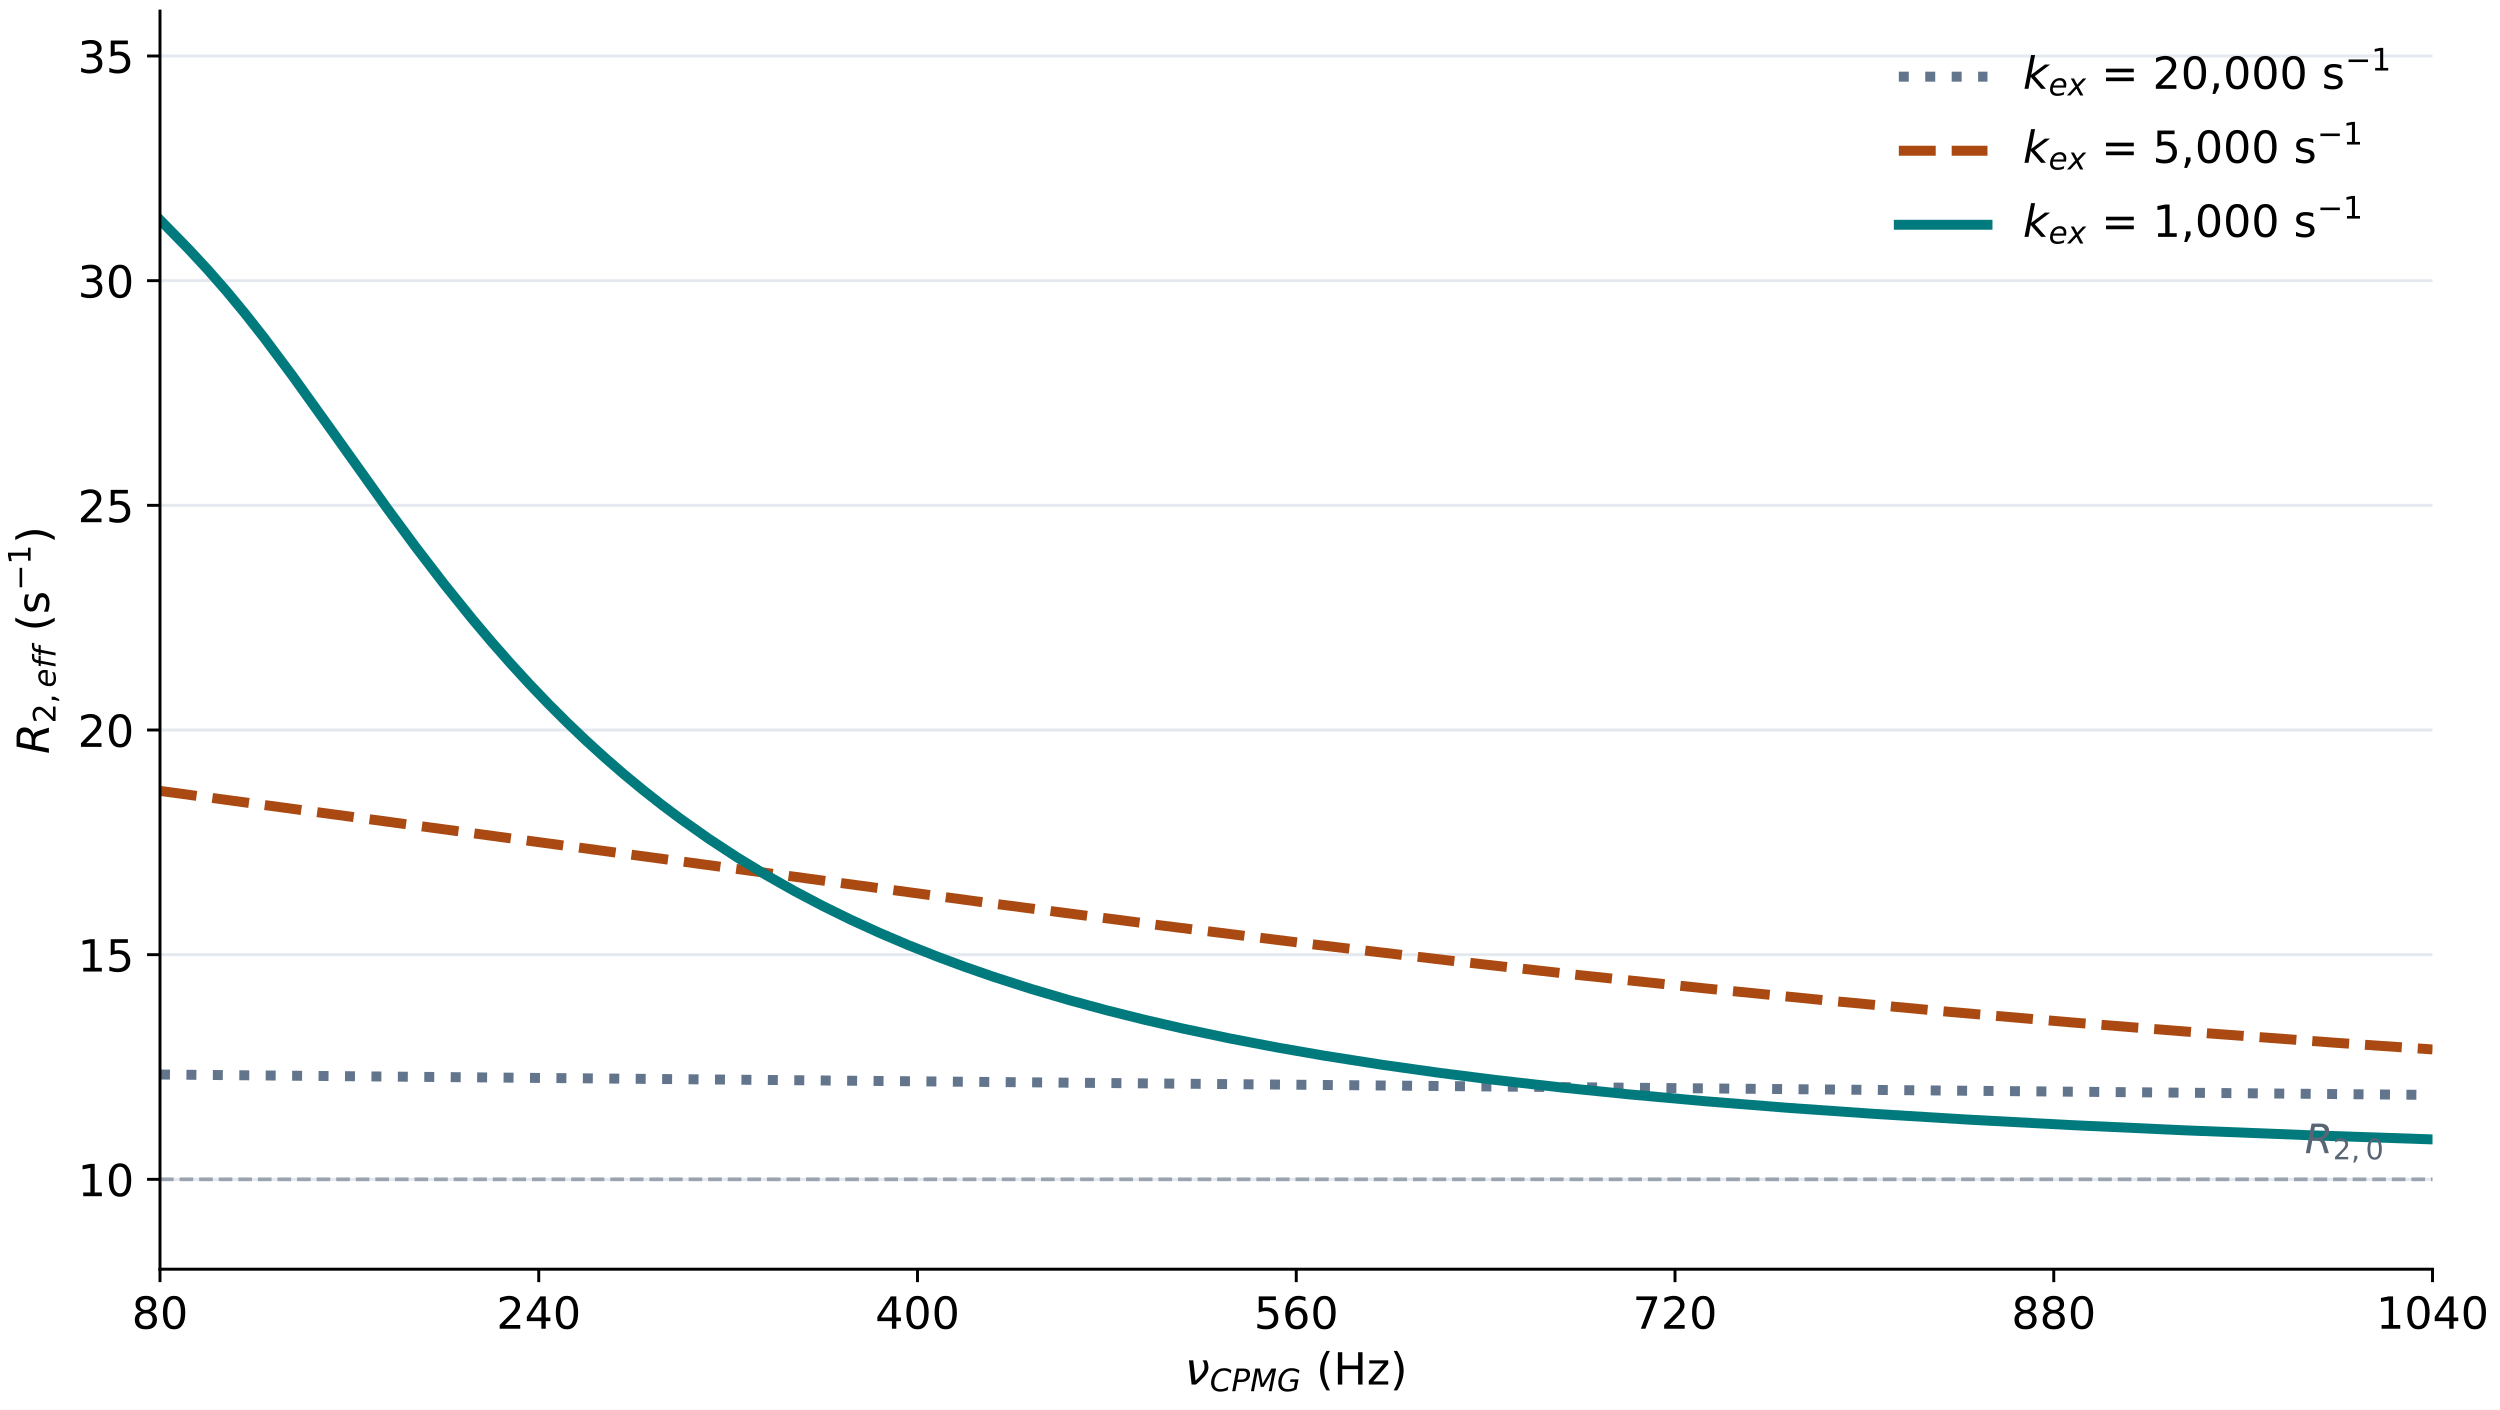
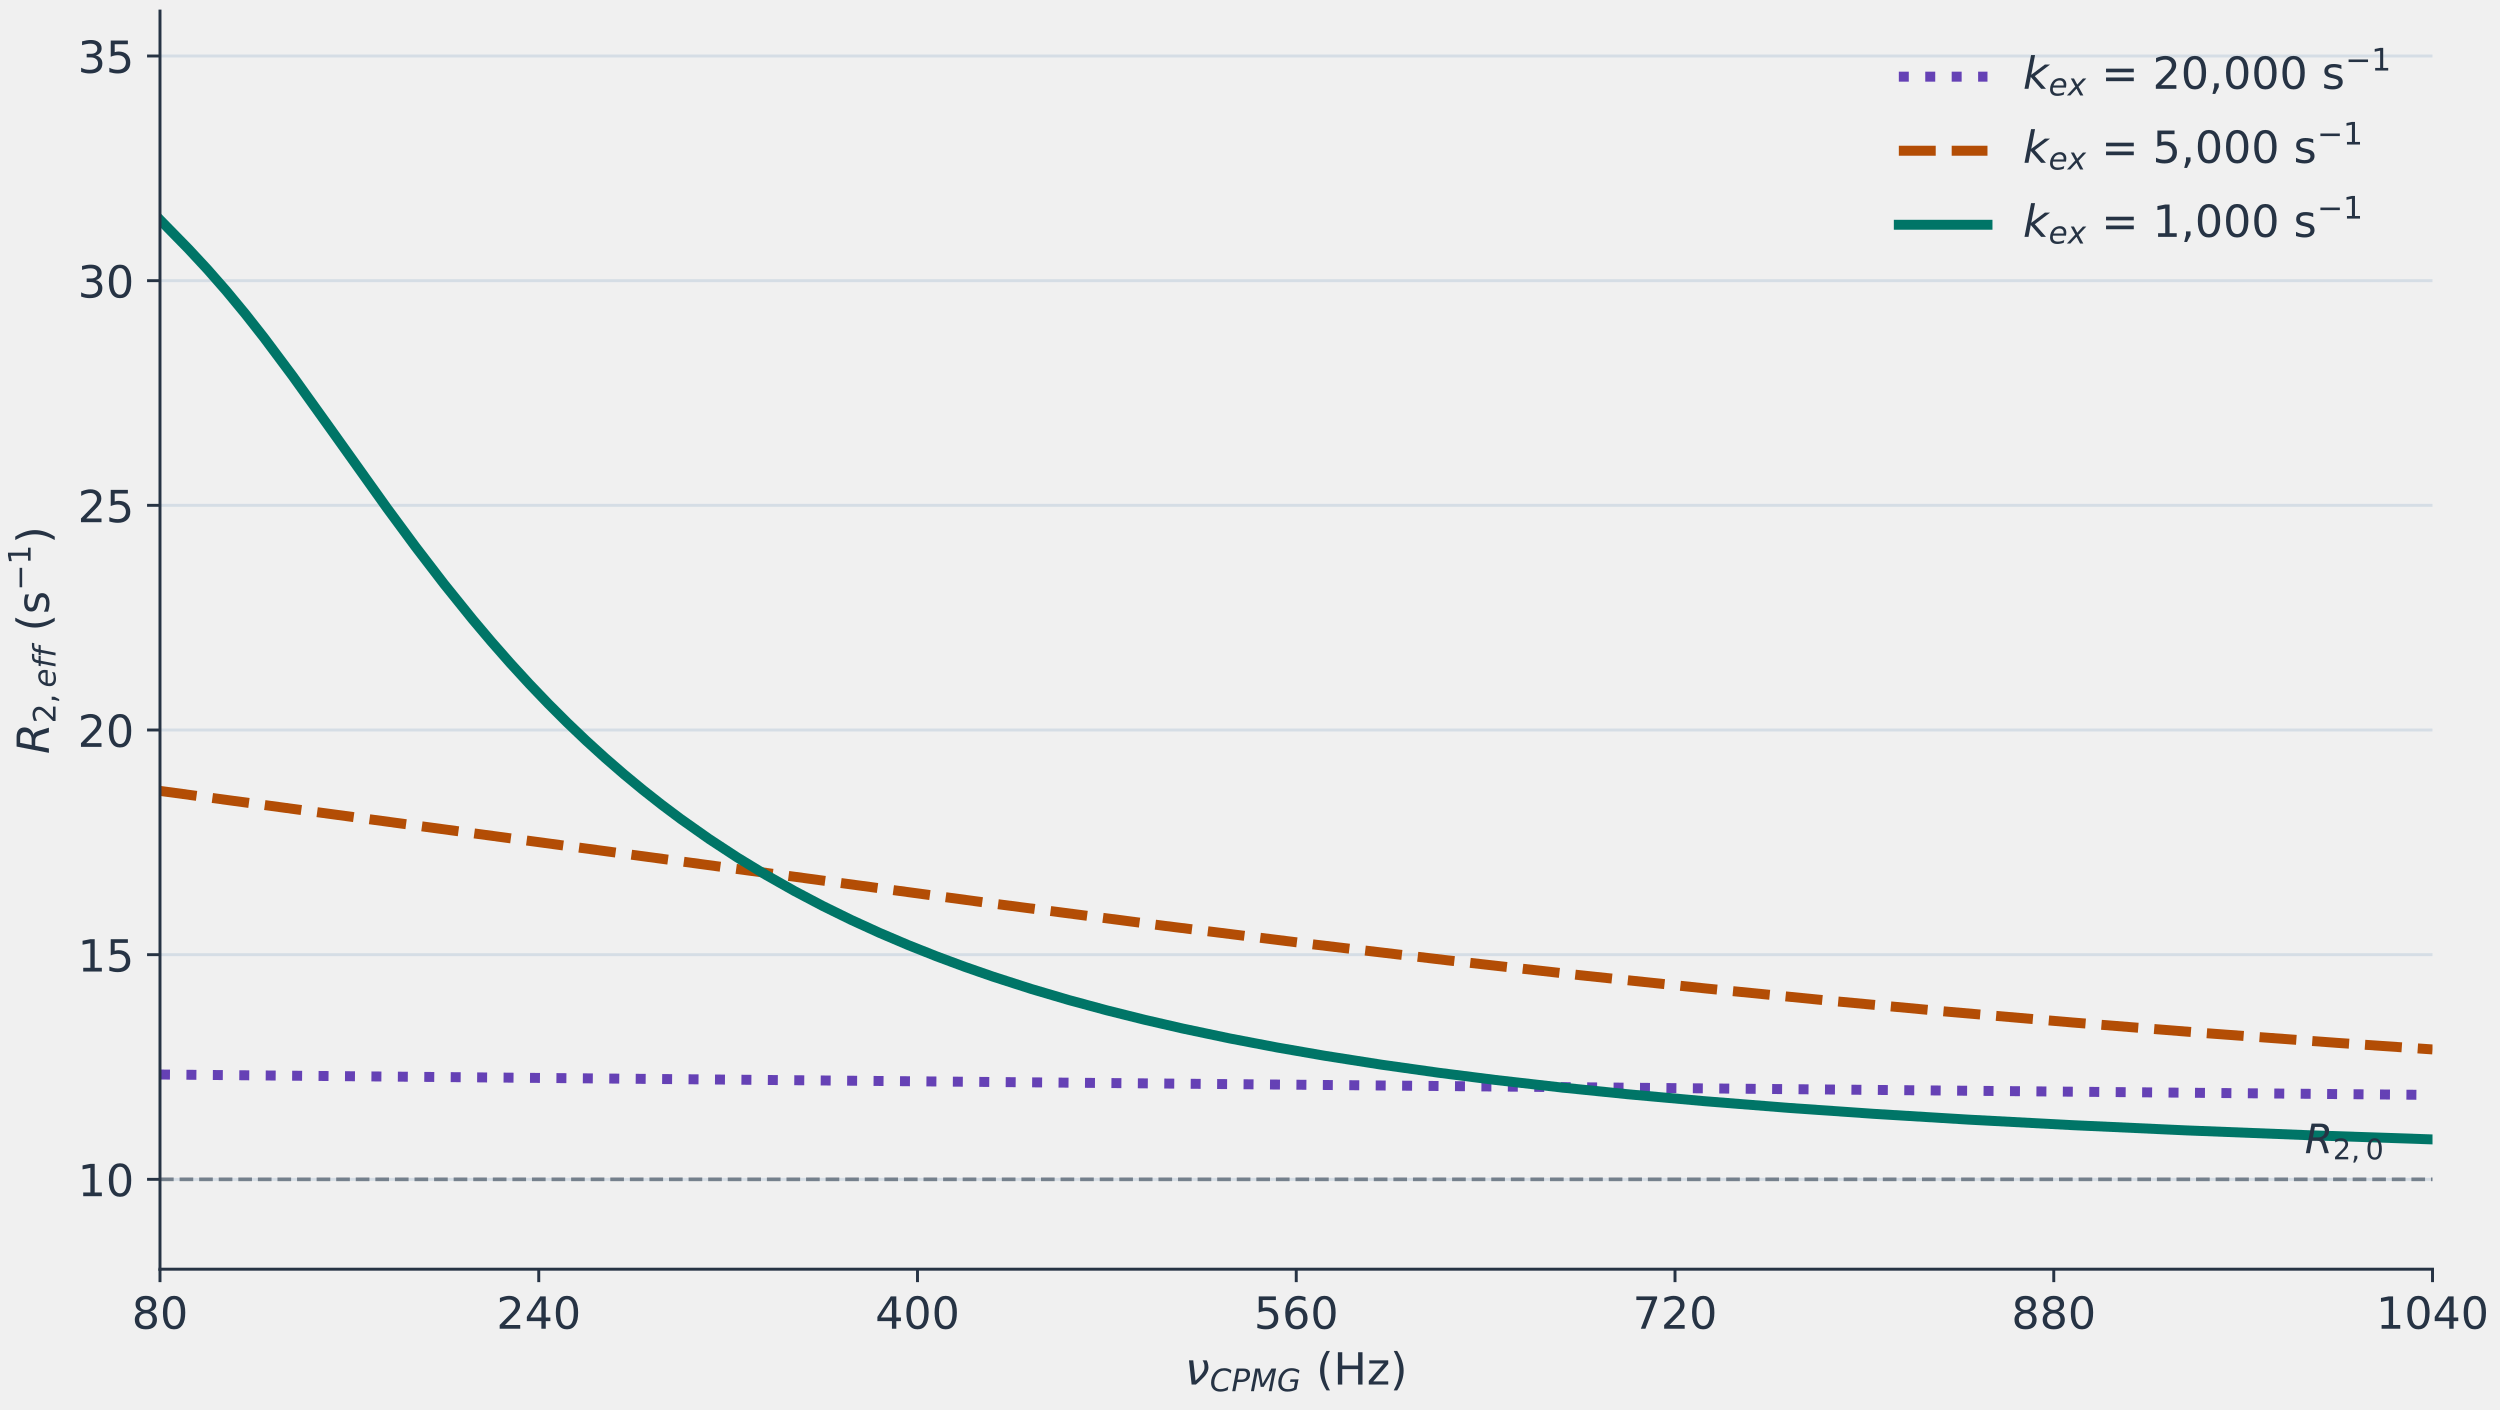
<svg xmlns="http://www.w3.org/2000/svg" xmlns:xlink="http://www.w3.org/1999/xlink" width="676.8pt" height="381.6pt" viewBox="0 0 676.8 381.6" version="1.1">
  <defs>
    <style type="text/css">*{stroke-linejoin: round; stroke-linecap: butt}</style>
  </defs>
  <g id="figure_1">
    <g id="patch_1">
-       <path d="M 0 381.6 L 676.8 381.6 L 676.8 0 L 0 0 z " style="fill: #ffffff" />
+       <path d="M 0 381.6 L 676.8 381.6 L 676.8 0 L 0 0 L 0 381.6 z " style="fill: none" />
    </g>
    <g id="axes_1">
      <g id="patch_2">
-         <path d="M 43.313 343.597 L 658.53 343.597 L 658.53 3 L 43.313 3 z " style="fill: #ffffff" />
+         <path d="M 43.313 343.597 L 658.53 343.597 L 658.53 3 L 43.313 3 L 43.313 343.597 z " style="fill: none" />
      </g>
      <g id="matplotlib.axis_1">
        <g id="xtick_1">
          <g id="line2d_1">
            <defs>
-               <path id="mefdc686b7c" d="M 0 0 L 0 3.5 " style="stroke: #000000; stroke-width: 0.8" />
+               <path id="mae7e8e37fd" d="M 0 0 L 0 3.5 " style="stroke: #263344; stroke-width: 0.8" />
            </defs>
            <g>
-               <use xlink:href="#mefdc686b7c" x="43.313" y="343.597" style="stroke: #000000; stroke-width: 0.8" />
+               <use xlink:href="#mae7e8e37fd" x="43.313" y="343.597" style="fill: #263344; stroke: #263344; stroke-width: 0.8" />
            </g>
          </g>
          <g id="text_1">
-             <text style="font-size: 12px; font-family: 'DejaVu Sans'; text-anchor: middle" x="43.313" y="359.714" transform="rotate(-0 43.31305 359.7141)">80</text>
+             <text style="font-size: 12px; font-family: 'DejaVu Sans'; text-anchor: middle; fill: #263344" x="43.313" y="359.714" transform="rotate(-0 43.31305 359.7141)">80</text>
          </g>
        </g>
        <g id="xtick_2">
          <g id="line2d_2">
            <g>
-               <use xlink:href="#mefdc686b7c" x="145.849" y="343.597" style="stroke: #000000; stroke-width: 0.8" />
+               <use xlink:href="#mae7e8e37fd" x="145.849" y="343.597" style="fill: #263344; stroke: #263344; stroke-width: 0.8" />
            </g>
          </g>
          <g id="text_2">
-             <text style="font-size: 12px; font-family: 'DejaVu Sans'; text-anchor: middle" x="145.849" y="359.714" transform="rotate(-0 145.8492 359.7141)">240</text>
+             <text style="font-size: 12px; font-family: 'DejaVu Sans'; text-anchor: middle; fill: #263344" x="145.849" y="359.714" transform="rotate(-0 145.8492 359.7141)">240</text>
          </g>
        </g>
        <g id="xtick_3">
          <g id="line2d_3">
            <g>
-               <use xlink:href="#mefdc686b7c" x="248.385" y="343.597" style="stroke: #000000; stroke-width: 0.8" />
+               <use xlink:href="#mae7e8e37fd" x="248.385" y="343.597" style="fill: #263344; stroke: #263344; stroke-width: 0.8" />
            </g>
          </g>
          <g id="text_3">
-             <text style="font-size: 12px; font-family: 'DejaVu Sans'; text-anchor: middle" x="248.385" y="359.714" transform="rotate(-0 248.3853 359.7141)">400</text>
+             <text style="font-size: 12px; font-family: 'DejaVu Sans'; text-anchor: middle; fill: #263344" x="248.385" y="359.714" transform="rotate(-0 248.3853 359.7141)">400</text>
          </g>
        </g>
        <g id="xtick_4">
          <g id="line2d_4">
            <g>
-               <use xlink:href="#mefdc686b7c" x="350.921" y="343.597" style="stroke: #000000; stroke-width: 0.8" />
+               <use xlink:href="#mae7e8e37fd" x="350.921" y="343.597" style="fill: #263344; stroke: #263344; stroke-width: 0.8" />
            </g>
          </g>
          <g id="text_4">
-             <text style="font-size: 12px; font-family: 'DejaVu Sans'; text-anchor: middle" x="350.921" y="359.714" transform="rotate(-0 350.9214 359.7141)">560</text>
+             <text style="font-size: 12px; font-family: 'DejaVu Sans'; text-anchor: middle; fill: #263344" x="350.921" y="359.714" transform="rotate(-0 350.9214 359.7141)">560</text>
          </g>
        </g>
        <g id="xtick_5">
          <g id="line2d_5">
            <g>
-               <use xlink:href="#mefdc686b7c" x="453.458" y="343.597" style="stroke: #000000; stroke-width: 0.8" />
+               <use xlink:href="#mae7e8e37fd" x="453.458" y="343.597" style="fill: #263344; stroke: #263344; stroke-width: 0.8" />
            </g>
          </g>
          <g id="text_5">
-             <text style="font-size: 12px; font-family: 'DejaVu Sans'; text-anchor: middle" x="453.458" y="359.714" transform="rotate(-0 453.4575 359.7141)">720</text>
+             <text style="font-size: 12px; font-family: 'DejaVu Sans'; text-anchor: middle; fill: #263344" x="453.458" y="359.714" transform="rotate(-0 453.4575 359.7141)">720</text>
          </g>
        </g>
        <g id="xtick_6">
          <g id="line2d_6">
            <g>
-               <use xlink:href="#mefdc686b7c" x="555.994" y="343.597" style="stroke: #000000; stroke-width: 0.8" />
+               <use xlink:href="#mae7e8e37fd" x="555.994" y="343.597" style="fill: #263344; stroke: #263344; stroke-width: 0.8" />
            </g>
          </g>
          <g id="text_6">
-             <text style="font-size: 12px; font-family: 'DejaVu Sans'; text-anchor: middle" x="555.994" y="359.714" transform="rotate(-0 555.9936 359.7141)">880</text>
+             <text style="font-size: 12px; font-family: 'DejaVu Sans'; text-anchor: middle; fill: #263344" x="555.994" y="359.714" transform="rotate(-0 555.9936 359.7141)">880</text>
          </g>
        </g>
        <g id="xtick_7">
          <g id="line2d_7">
            <g>
-               <use xlink:href="#mefdc686b7c" x="658.53" y="343.597" style="stroke: #000000; stroke-width: 0.8" />
+               <use xlink:href="#mae7e8e37fd" x="658.53" y="343.597" style="fill: #263344; stroke: #263344; stroke-width: 0.8" />
            </g>
          </g>
          <g id="text_7">
-             <text style="font-size: 12px; font-family: 'DejaVu Sans'; text-anchor: middle" x="658.53" y="359.714" transform="rotate(-0 658.5298 359.7141)">1040</text>
+             <text style="font-size: 12px; font-family: 'DejaVu Sans'; text-anchor: middle; fill: #263344" x="658.53" y="359.714" transform="rotate(-0 658.5298 359.7141)">1040</text>
          </g>
        </g>
        <g id="text_8">
-           <g transform="translate(320.8014 375.7169)">
-             <text>
-               <tspan x="0" y="-0.891" style="font-style: oblique; font-size: 12px; font-family: 'DejaVu Sans'">ν</tspan>
-               <tspan x="6.703" y="0.909" style="font-style: oblique; font-size: 8.4px; font-family: 'DejaVu Sans'">C</tspan>
-               <tspan x="12.568" y="0.909" style="font-style: oblique; font-size: 8.4px; font-family: 'DejaVu Sans'">P</tspan>
-               <tspan x="17.634" y="0.909" style="font-style: oblique; font-size: 8.4px; font-family: 'DejaVu Sans'">M</tspan>
-               <tspan x="24.881" y="0.909" style="font-style: oblique; font-size: 8.4px; font-family: 'DejaVu Sans'">G</tspan>
-               <tspan x="31.719" y="-0.891" style="font-size: 12px; font-family: 'DejaVu Sans'"> </tspan>
-               <tspan x="35.533" y="-0.891" style="font-size: 12px; font-family: 'DejaVu Sans'">(</tspan>
-               <tspan x="40.215" y="-0.891" style="font-size: 12px; font-family: 'DejaVu Sans'">H</tspan>
-               <tspan x="49.238" y="-0.891" style="font-size: 12px; font-family: 'DejaVu Sans'">z</tspan>
-               <tspan x="55.537" y="-0.891" style="font-size: 12px; font-family: 'DejaVu Sans'">)</tspan>
+           <g style="fill: #263344" transform="translate(320.8014 375.7169)">
+             <text>
+               <tspan x="0" y="-0.891" style="font-style: oblique; font-size: 12px; font-family: 'DejaVu Sans'; fill: #263344">ν</tspan>
+               <tspan x="6.703" y="0.909" style="font-style: oblique; font-size: 8.4px; font-family: 'DejaVu Sans'; fill: #263344">C</tspan>
+               <tspan x="12.568" y="0.909" style="font-style: oblique; font-size: 8.4px; font-family: 'DejaVu Sans'; fill: #263344">P</tspan>
+               <tspan x="17.634" y="0.909" style="font-style: oblique; font-size: 8.4px; font-family: 'DejaVu Sans'; fill: #263344">M</tspan>
+               <tspan x="24.881" y="0.909" style="font-style: oblique; font-size: 8.4px; font-family: 'DejaVu Sans'; fill: #263344">G</tspan>
+               <tspan x="31.719" y="-0.891" style="font-size: 12px; font-family: 'DejaVu Sans'; fill: #263344"> </tspan>
+               <tspan x="35.533" y="-0.891" style="font-size: 12px; font-family: 'DejaVu Sans'; fill: #263344">(</tspan>
+               <tspan x="40.215" y="-0.891" style="font-size: 12px; font-family: 'DejaVu Sans'; fill: #263344">H</tspan>
+               <tspan x="49.238" y="-0.891" style="font-size: 12px; font-family: 'DejaVu Sans'; fill: #263344">z</tspan>
+               <tspan x="55.537" y="-0.891" style="font-size: 12px; font-family: 'DejaVu Sans'; fill: #263344">)</tspan>
            </text>
          </g>
        </g>
      </g>
      <g id="matplotlib.axis_2">
        <g id="ytick_1">
          <g id="line2d_8">
-             <path d="M 43.313 319.269 L 658.53 319.269 " clip-path="url(#pdbae94904f)" style="fill: none; stroke: #e4e9ef; stroke-width: 0.8; stroke-linecap: square" />
+             <path d="M 43.313 319.269 L 658.53 319.269 " clip-path="url(#padd72021d0)" style="fill: none; stroke: #d5dde5; stroke-width: 0.8; stroke-linecap: square" />
          </g>
          <g id="line2d_9">
            <defs>
-               <path id="mfaef66e324" d="M 0 0 L -3.5 0 " style="stroke: #000000; stroke-width: 0.8" />
+               <path id="mc114e36300" d="M 0 0 L -3.5 0 " style="stroke: #263344; stroke-width: 0.8" />
            </defs>
            <g>
-               <use xlink:href="#mfaef66e324" x="43.313" y="319.269" style="stroke: #000000; stroke-width: 0.8" />
+               <use xlink:href="#mc114e36300" x="43.313" y="319.269" style="fill: #263344; stroke: #263344; stroke-width: 0.8" />
            </g>
          </g>
          <g id="text_9">
-             <text style="font-size: 12px; font-family: 'DejaVu Sans'; text-anchor: end" x="36.313" y="323.827" transform="rotate(-0 36.31305 323.8272)">10</text>
+             <text style="font-size: 12px; font-family: 'DejaVu Sans'; text-anchor: end; fill: #263344" x="36.313" y="323.827" transform="rotate(-0 36.31305 323.8272)">10</text>
          </g>
        </g>
        <g id="ytick_2">
          <g id="line2d_10">
-             <path d="M 43.313 258.448 L 658.53 258.448 " clip-path="url(#pdbae94904f)" style="fill: none; stroke: #e4e9ef; stroke-width: 0.8; stroke-linecap: square" />
+             <path d="M 43.313 258.448 L 658.53 258.448 " clip-path="url(#padd72021d0)" style="fill: none; stroke: #d5dde5; stroke-width: 0.8; stroke-linecap: square" />
          </g>
          <g id="line2d_11">
            <g>
-               <use xlink:href="#mfaef66e324" x="43.313" y="258.448" style="stroke: #000000; stroke-width: 0.8" />
+               <use xlink:href="#mc114e36300" x="43.313" y="258.448" style="fill: #263344; stroke: #263344; stroke-width: 0.8" />
            </g>
          </g>
          <g id="text_10">
-             <text style="font-size: 12px; font-family: 'DejaVu Sans'; text-anchor: end" x="36.313" y="263.006" transform="rotate(-0 36.31305 263.0064)">15</text>
+             <text style="font-size: 12px; font-family: 'DejaVu Sans'; text-anchor: end; fill: #263344" x="36.313" y="263.006" transform="rotate(-0 36.31305 263.0064)">15</text>
          </g>
        </g>
        <g id="ytick_3">
          <g id="line2d_12">
-             <path d="M 43.313 197.627 L 658.53 197.627 " clip-path="url(#pdbae94904f)" style="fill: none; stroke: #e4e9ef; stroke-width: 0.8; stroke-linecap: square" />
+             <path d="M 43.313 197.627 L 658.53 197.627 " clip-path="url(#padd72021d0)" style="fill: none; stroke: #d5dde5; stroke-width: 0.8; stroke-linecap: square" />
          </g>
          <g id="line2d_13">
            <g>
-               <use xlink:href="#mfaef66e324" x="43.313" y="197.627" style="stroke: #000000; stroke-width: 0.8" />
+               <use xlink:href="#mc114e36300" x="43.313" y="197.627" style="fill: #263344; stroke: #263344; stroke-width: 0.8" />
            </g>
          </g>
          <g id="text_11">
-             <text style="font-size: 12px; font-family: 'DejaVu Sans'; text-anchor: end" x="36.313" y="202.186" transform="rotate(-0 36.31305 202.1855)">20</text>
+             <text style="font-size: 12px; font-family: 'DejaVu Sans'; text-anchor: end; fill: #263344" x="36.313" y="202.186" transform="rotate(-0 36.31305 202.1855)">20</text>
          </g>
        </g>
        <g id="ytick_4">
          <g id="line2d_14">
-             <path d="M 43.313 136.806 L 658.53 136.806 " clip-path="url(#pdbae94904f)" style="fill: none; stroke: #e4e9ef; stroke-width: 0.8; stroke-linecap: square" />
+             <path d="M 43.313 136.806 L 658.53 136.806 " clip-path="url(#padd72021d0)" style="fill: none; stroke: #d5dde5; stroke-width: 0.8; stroke-linecap: square" />
          </g>
          <g id="line2d_15">
            <g>
-               <use xlink:href="#mfaef66e324" x="43.313" y="136.806" style="stroke: #000000; stroke-width: 0.8" />
+               <use xlink:href="#mc114e36300" x="43.313" y="136.806" style="fill: #263344; stroke: #263344; stroke-width: 0.8" />
            </g>
          </g>
          <g id="text_12">
-             <text style="font-size: 12px; font-family: 'DejaVu Sans'; text-anchor: end" x="36.313" y="141.365" transform="rotate(-0 36.31305 141.3647)">25</text>
+             <text style="font-size: 12px; font-family: 'DejaVu Sans'; text-anchor: end; fill: #263344" x="36.313" y="141.365" transform="rotate(-0 36.31305 141.3647)">25</text>
          </g>
        </g>
        <g id="ytick_5">
          <g id="line2d_16">
-             <path d="M 43.313 75.985 L 658.53 75.985 " clip-path="url(#pdbae94904f)" style="fill: none; stroke: #e4e9ef; stroke-width: 0.8; stroke-linecap: square" />
+             <path d="M 43.313 75.985 L 658.53 75.985 " clip-path="url(#padd72021d0)" style="fill: none; stroke: #d5dde5; stroke-width: 0.8; stroke-linecap: square" />
          </g>
          <g id="line2d_17">
            <g>
-               <use xlink:href="#mfaef66e324" x="43.313" y="75.985" style="stroke: #000000; stroke-width: 0.8" />
+               <use xlink:href="#mc114e36300" x="43.313" y="75.985" style="fill: #263344; stroke: #263344; stroke-width: 0.8" />
            </g>
          </g>
          <g id="text_13">
-             <text style="font-size: 12px; font-family: 'DejaVu Sans'; text-anchor: end" x="36.313" y="80.544" transform="rotate(-0 36.31305 80.54384)">30</text>
+             <text style="font-size: 12px; font-family: 'DejaVu Sans'; text-anchor: end; fill: #263344" x="36.313" y="80.544" transform="rotate(-0 36.31305 80.54384)">30</text>
          </g>
        </g>
        <g id="ytick_6">
          <g id="line2d_18">
-             <path d="M 43.313 15.164 L 658.53 15.164 " clip-path="url(#pdbae94904f)" style="fill: none; stroke: #e4e9ef; stroke-width: 0.8; stroke-linecap: square" />
+             <path d="M 43.313 15.164 L 658.53 15.164 " clip-path="url(#padd72021d0)" style="fill: none; stroke: #d5dde5; stroke-width: 0.8; stroke-linecap: square" />
          </g>
          <g id="line2d_19">
            <g>
-               <use xlink:href="#mfaef66e324" x="43.313" y="15.164" style="stroke: #000000; stroke-width: 0.8" />
+               <use xlink:href="#mc114e36300" x="43.313" y="15.164" style="fill: #263344; stroke: #263344; stroke-width: 0.8" />
            </g>
          </g>
          <g id="text_14">
-             <text style="font-size: 12px; font-family: 'DejaVu Sans'; text-anchor: end" x="36.313" y="19.723" transform="rotate(-0 36.31305 19.723)">35</text>
+             <text style="font-size: 12px; font-family: 'DejaVu Sans'; text-anchor: end; fill: #263344" x="36.313" y="19.723" transform="rotate(-0 36.31305 19.723)">35</text>
          </g>
        </g>
        <g id="text_15">
-           <g transform="translate(14.16024 204.1386) rotate(-90)">
-             <text>
-               <tspan x="0" y="-0.919" style="font-style: oblique; font-size: 12px; font-family: 'DejaVu Sans'">R</tspan>
-               <tspan x="8.338" y="0.881" style="font-size: 8.4px; font-family: 'DejaVu Sans'">2</tspan>
-               <tspan x="13.682" y="0.881" style="font-size: 8.4px; font-family: 'DejaVu Sans'">,</tspan>
-               <tspan x="44.262" y="-5.875" style="font-size: 8.4px; font-family: 'DejaVu Sans'">−</tspan>
-               <tspan x="51.301" y="-5.875" style="font-size: 8.4px; font-family: 'DejaVu Sans'">1</tspan>
-               <tspan x="17.989" y="0.881" style="font-style: oblique; font-size: 8.4px; font-family: 'DejaVu Sans'">e</tspan>
-               <tspan x="23.157" y="0.881" style="font-style: oblique; font-size: 8.4px; font-family: 'DejaVu Sans'">f</tspan>
-               <tspan x="26.114" y="0.881" style="font-style: oblique; font-size: 8.4px; font-family: 'DejaVu Sans'">f</tspan>
-               <tspan x="29.399" y="-0.919" style="font-size: 12px; font-family: 'DejaVu Sans'"> </tspan>
-               <tspan x="33.214" y="-0.919" style="font-size: 12px; font-family: 'DejaVu Sans'">(</tspan>
-               <tspan x="37.896" y="-0.919" style="font-size: 12px; font-family: 'DejaVu Sans'">s</tspan>
-               <tspan x="56.973" y="-0.919" style="font-size: 12px; font-family: 'DejaVu Sans'">)</tspan>
+           <g style="fill: #263344" transform="translate(14.16024 204.1386) rotate(-90)">
+             <text>
+               <tspan x="0" y="-0.919" style="font-style: oblique; font-size: 12px; font-family: 'DejaVu Sans'; fill: #263344">R</tspan>
+               <tspan x="8.338" y="0.881" style="font-size: 8.4px; font-family: 'DejaVu Sans'; fill: #263344">2</tspan>
+               <tspan x="13.682" y="0.881" style="font-size: 8.4px; font-family: 'DejaVu Sans'; fill: #263344">,</tspan>
+               <tspan x="44.262" y="-5.875" style="font-size: 8.4px; font-family: 'DejaVu Sans'; fill: #263344">−</tspan>
+               <tspan x="51.301" y="-5.875" style="font-size: 8.4px; font-family: 'DejaVu Sans'; fill: #263344">1</tspan>
+               <tspan x="17.989" y="0.881" style="font-style: oblique; font-size: 8.4px; font-family: 'DejaVu Sans'; fill: #263344">e</tspan>
+               <tspan x="23.157" y="0.881" style="font-style: oblique; font-size: 8.4px; font-family: 'DejaVu Sans'; fill: #263344">f</tspan>
+               <tspan x="26.114" y="0.881" style="font-style: oblique; font-size: 8.4px; font-family: 'DejaVu Sans'; fill: #263344">f</tspan>
+               <tspan x="29.399" y="-0.919" style="font-size: 12px; font-family: 'DejaVu Sans'; fill: #263344"> </tspan>
+               <tspan x="33.214" y="-0.919" style="font-size: 12px; font-family: 'DejaVu Sans'; fill: #263344">(</tspan>
+               <tspan x="37.896" y="-0.919" style="font-size: 12px; font-family: 'DejaVu Sans'; fill: #263344">s</tspan>
+               <tspan x="56.973" y="-0.919" style="font-size: 12px; font-family: 'DejaVu Sans'; fill: #263344">)</tspan>
            </text>
          </g>
        </g>
      </g>
      <g id="line2d_20">
-         <path d="M 43.313 290.894 L 658.53 296.419 L 658.53 296.419 " clip-path="url(#pdbae94904f)" style="fill: none; stroke-dasharray: 2.7,4.455; stroke-dashoffset: 0; stroke: #63758c; stroke-width: 2.7" />
+         <path d="M 43.313 290.894 L 658.53 296.419 L 658.53 296.419 " clip-path="url(#padd72021d0)" style="fill: none; stroke-dasharray: 2.7,4.455; stroke-dashoffset: 0; stroke: #6541b5; stroke-width: 2.7" />
      </g>
      <g id="line2d_21">
-         <path d="M 43.313 214.116 L 266.329 244.286 L 315.034 250.621 L 356.048 255.73 L 391.936 259.986 L 427.823 264.013 L 461.148 267.534 L 494.472 270.84 L 527.796 273.931 L 561.12 276.811 L 597.008 279.685 L 632.896 282.337 L 658.53 284.102 L 658.53 284.102 " clip-path="url(#pdbae94904f)" style="fill: none; stroke-dasharray: 9.99,4.32; stroke-dashoffset: 0; stroke: #aa4a12; stroke-width: 2.7" />
+         <path d="M 43.313 214.116 L 266.329 244.286 L 315.034 250.621 L 356.048 255.73 L 391.936 259.986 L 427.823 264.013 L 461.148 267.534 L 494.472 270.84 L 527.796 273.931 L 561.12 276.811 L 597.008 279.685 L 632.896 282.337 L 658.53 284.102 L 658.53 284.102 " clip-path="url(#padd72021d0)" style="fill: none; stroke-dasharray: 9.99,4.32; stroke-dashoffset: 0; stroke: #b34d05; stroke-width: 2.7" />
      </g>
      <g id="line2d_22">
-         <path d="M 43.313 59.516 L 51.003 67.375 L 56.13 72.899 L 61.257 78.745 L 66.384 84.94 L 71.51 91.466 L 79.201 101.763 L 89.454 116.073 L 104.835 137.646 L 112.525 148.074 L 120.215 158.097 L 127.905 167.639 L 133.032 173.713 L 138.159 179.548 L 143.286 185.143 L 148.413 190.498 L 153.539 195.616 L 158.666 200.504 L 163.793 205.166 L 168.92 209.611 L 174.047 213.847 L 179.173 217.881 L 184.3 221.724 L 191.99 227.146 L 199.681 232.185 L 207.371 236.867 L 215.061 241.222 L 222.751 245.273 L 230.441 249.044 L 238.132 252.558 L 245.822 255.835 L 253.512 258.893 L 261.202 261.75 L 268.893 264.422 L 279.146 267.72 L 289.4 270.746 L 299.653 273.525 L 309.907 276.084 L 320.161 278.442 L 332.978 281.139 L 345.795 283.587 L 358.612 285.814 L 373.992 288.23 L 389.372 290.401 L 404.753 292.358 L 422.697 294.405 L 440.641 296.232 L 461.148 298.089 L 484.218 299.926 L 507.289 301.538 L 532.923 303.107 L 561.12 304.607 L 591.881 306.019 L 625.206 307.334 L 658.53 308.463 L 658.53 308.463 " clip-path="url(#pdbae94904f)" style="fill: none; stroke: #007a7d; stroke-width: 2.7; stroke-linecap: square" />
+         <path d="M 43.313 59.516 L 51.003 67.375 L 56.13 72.899 L 61.257 78.745 L 66.384 84.94 L 71.51 91.466 L 79.201 101.763 L 89.454 116.073 L 104.835 137.646 L 112.525 148.074 L 120.215 158.097 L 127.905 167.639 L 133.032 173.713 L 138.159 179.548 L 143.286 185.143 L 148.413 190.498 L 153.539 195.616 L 158.666 200.504 L 163.793 205.166 L 168.92 209.611 L 174.047 213.847 L 179.173 217.881 L 184.3 221.724 L 191.99 227.146 L 199.681 232.185 L 207.371 236.867 L 215.061 241.222 L 222.751 245.273 L 230.441 249.044 L 238.132 252.558 L 245.822 255.835 L 253.512 258.893 L 261.202 261.75 L 268.893 264.422 L 279.146 267.72 L 289.4 270.746 L 299.653 273.525 L 309.907 276.084 L 320.161 278.442 L 332.978 281.139 L 345.795 283.587 L 358.612 285.814 L 373.992 288.23 L 389.372 290.401 L 404.753 292.358 L 422.697 294.405 L 440.641 296.232 L 461.148 298.089 L 484.218 299.926 L 507.289 301.538 L 532.923 303.107 L 561.12 304.607 L 591.881 306.019 L 625.206 307.334 L 658.53 308.463 L 658.53 308.463 " clip-path="url(#padd72021d0)" style="fill: none; stroke: #007567; stroke-width: 2.7; stroke-linecap: square" />
      </g>
      <g id="line2d_23">
-         <path d="M 43.313 319.269 L 658.53 319.269 " clip-path="url(#pdbae94904f)" style="fill: none; stroke-dasharray: 3.7,1.6; stroke-dashoffset: 0; stroke: #9aa4af" />
+         <path d="M 43.313 319.269 L 658.53 319.269 " clip-path="url(#padd72021d0)" style="fill: none; stroke-dasharray: 3.7,1.6; stroke-dashoffset: 0; stroke: #263344; stroke-opacity: 0.55" />
      </g>
      <g id="patch_3">
-         <path d="M 43.313 343.597 L 43.313 3 " style="fill: none; stroke: #000000; stroke-width: 0.8; stroke-linejoin: miter; stroke-linecap: square" />
+         <path d="M 43.313 343.597 L 43.313 3 " style="fill: none; stroke: #263344; stroke-width: 0.8; stroke-linejoin: miter; stroke-linecap: square" />
      </g>
      <g id="patch_4">
-         <path d="M 43.313 343.597 L 658.53 343.597 " style="fill: none; stroke: #000000; stroke-width: 0.8; stroke-linejoin: miter; stroke-linecap: square" />
+         <path d="M 43.313 343.597 L 658.53 343.597 " style="fill: none; stroke: #263344; stroke-width: 0.8; stroke-linejoin: miter; stroke-linecap: square" />
      </g>
      <g id="text_16">
-         <g style="fill: #586574" transform="translate(623.9327 313.1865)">
+         <g style="fill: #263344" transform="translate(623.9327 313.1865)">
          <text>
-             <tspan x="0" y="-0.984" style="font-style: oblique; font-size: 11px; font-family: 'DejaVu Sans'; fill: #586574">R</tspan>
-             <tspan x="7.643" y="0.666" style="font-size: 7.7px; font-family: 'DejaVu Sans'; fill: #586574">2</tspan>
-             <tspan x="12.542" y="0.666" style="font-size: 7.7px; font-family: 'DejaVu Sans'; fill: #586574">,</tspan>
-             <tspan x="16.49" y="0.666" style="font-size: 7.7px; font-family: 'DejaVu Sans'; fill: #586574">0</tspan>
+             <tspan x="0" y="-0.984" style="font-style: oblique; font-size: 11px; font-family: 'DejaVu Sans'; fill: #263344">R</tspan>
+             <tspan x="7.643" y="0.666" style="font-size: 7.7px; font-family: 'DejaVu Sans'; fill: #263344">2</tspan>
+             <tspan x="12.542" y="0.666" style="font-size: 7.7px; font-family: 'DejaVu Sans'; fill: #263344">,</tspan>
+             <tspan x="16.49" y="0.666" style="font-size: 7.7px; font-family: 'DejaVu Sans'; fill: #263344">0</tspan>
          </text>
        </g>
      </g>
      <g id="legend_1">
        <g id="line2d_24">
-           <path d="M 514.05 20.76 L 526.05 20.76 L 538.05 20.76 " style="fill: none; stroke-dasharray: 2.7,4.455; stroke-dashoffset: 0; stroke: #63758c; stroke-width: 2.7" />
+           <path d="M 514.05 20.76 L 526.05 20.76 L 538.05 20.76 " style="fill: none; stroke-dasharray: 2.7,4.455; stroke-dashoffset: 0; stroke: #6541b5; stroke-width: 2.7" />
        </g>
        <g id="text_17">
-           <g transform="translate(547.6498 24.96024)">
-             <text>
-               <tspan x="0" y="-0.919" style="font-style: oblique; font-size: 12px; font-family: 'DejaVu Sans'">k</tspan>
-               <tspan x="6.949" y="0.881" style="font-style: oblique; font-size: 8.4px; font-family: 'DejaVu Sans'">e</tspan>
-               <tspan x="12.117" y="0.881" style="font-style: oblique; font-size: 8.4px; font-family: 'DejaVu Sans'">x</tspan>
-               <tspan x="17.416" y="-0.919" style="font-size: 12px; font-family: 'DejaVu Sans'"> </tspan>
-               <tspan x="21.231" y="-0.919" style="font-size: 12px; font-family: 'DejaVu Sans'">=</tspan>
-               <tspan x="31.286" y="-0.919" style="font-size: 12px; font-family: 'DejaVu Sans'"> </tspan>
-               <tspan x="35.1" y="-0.919" style="font-size: 12px; font-family: 'DejaVu Sans'">2</tspan>
-               <tspan x="42.735" y="-0.919" style="font-size: 12px; font-family: 'DejaVu Sans'">0</tspan>
-               <tspan x="50.37" y="-0.919" style="font-size: 12px; font-family: 'DejaVu Sans'">,</tspan>
-               <tspan x="54.184" y="-0.919" style="font-size: 12px; font-family: 'DejaVu Sans'">0</tspan>
-               <tspan x="61.819" y="-0.919" style="font-size: 12px; font-family: 'DejaVu Sans'">0</tspan>
-               <tspan x="69.454" y="-0.919" style="font-size: 12px; font-family: 'DejaVu Sans'">0</tspan>
-               <tspan x="77.088" y="-0.919" style="font-size: 12px; font-family: 'DejaVu Sans'"> </tspan>
-               <tspan x="80.903" y="-0.919" style="font-size: 12px; font-family: 'DejaVu Sans'">s</tspan>
-               <tspan x="87.27" y="-5.875" style="font-size: 8.4px; font-family: 'DejaVu Sans'">−</tspan>
-               <tspan x="94.308" y="-5.875" style="font-size: 8.4px; font-family: 'DejaVu Sans'">1</tspan>
+           <g style="fill: #263344" transform="translate(547.6498 24.96024)">
+             <text>
+               <tspan x="0" y="-0.919" style="font-style: oblique; font-size: 12px; font-family: 'DejaVu Sans'; fill: #263344">k</tspan>
+               <tspan x="6.949" y="0.881" style="font-style: oblique; font-size: 8.4px; font-family: 'DejaVu Sans'; fill: #263344">e</tspan>
+               <tspan x="12.117" y="0.881" style="font-style: oblique; font-size: 8.4px; font-family: 'DejaVu Sans'; fill: #263344">x</tspan>
+               <tspan x="17.416" y="-0.919" style="font-size: 12px; font-family: 'DejaVu Sans'; fill: #263344"> </tspan>
+               <tspan x="21.231" y="-0.919" style="font-size: 12px; font-family: 'DejaVu Sans'; fill: #263344">=</tspan>
+               <tspan x="31.286" y="-0.919" style="font-size: 12px; font-family: 'DejaVu Sans'; fill: #263344"> </tspan>
+               <tspan x="35.1" y="-0.919" style="font-size: 12px; font-family: 'DejaVu Sans'; fill: #263344">2</tspan>
+               <tspan x="42.735" y="-0.919" style="font-size: 12px; font-family: 'DejaVu Sans'; fill: #263344">0</tspan>
+               <tspan x="50.37" y="-0.919" style="font-size: 12px; font-family: 'DejaVu Sans'; fill: #263344">,</tspan>
+               <tspan x="54.184" y="-0.919" style="font-size: 12px; font-family: 'DejaVu Sans'; fill: #263344">0</tspan>
+               <tspan x="61.819" y="-0.919" style="font-size: 12px; font-family: 'DejaVu Sans'; fill: #263344">0</tspan>
+               <tspan x="69.454" y="-0.919" style="font-size: 12px; font-family: 'DejaVu Sans'; fill: #263344">0</tspan>
+               <tspan x="77.088" y="-0.919" style="font-size: 12px; font-family: 'DejaVu Sans'; fill: #263344"> </tspan>
+               <tspan x="80.903" y="-0.919" style="font-size: 12px; font-family: 'DejaVu Sans'; fill: #263344">s</tspan>
+               <tspan x="87.27" y="-5.875" style="font-size: 8.4px; font-family: 'DejaVu Sans'; fill: #263344">−</tspan>
+               <tspan x="94.308" y="-5.875" style="font-size: 8.4px; font-family: 'DejaVu Sans'; fill: #263344">1</tspan>
            </text>
          </g>
        </g>
        <g id="line2d_25">
-           <path d="M 514.05 40.803 L 526.05 40.803 L 538.05 40.803 " style="fill: none; stroke-dasharray: 9.99,4.32; stroke-dashoffset: 0; stroke: #aa4a12; stroke-width: 2.7" />
+           <path d="M 514.05 40.803 L 526.05 40.803 L 538.05 40.803 " style="fill: none; stroke-dasharray: 9.99,4.32; stroke-dashoffset: 0; stroke: #b34d05; stroke-width: 2.7" />
        </g>
        <g id="text_18">
-           <g transform="translate(547.6498 45.00305)">
-             <text>
-               <tspan x="0" y="-0.919" style="font-style: oblique; font-size: 12px; font-family: 'DejaVu Sans'">k</tspan>
-               <tspan x="6.949" y="0.881" style="font-style: oblique; font-size: 8.4px; font-family: 'DejaVu Sans'">e</tspan>
-               <tspan x="12.117" y="0.881" style="font-style: oblique; font-size: 8.4px; font-family: 'DejaVu Sans'">x</tspan>
-               <tspan x="17.416" y="-0.919" style="font-size: 12px; font-family: 'DejaVu Sans'"> </tspan>
-               <tspan x="21.231" y="-0.919" style="font-size: 12px; font-family: 'DejaVu Sans'">=</tspan>
-               <tspan x="31.286" y="-0.919" style="font-size: 12px; font-family: 'DejaVu Sans'"> </tspan>
-               <tspan x="35.1" y="-0.919" style="font-size: 12px; font-family: 'DejaVu Sans'">5</tspan>
-               <tspan x="42.735" y="-0.919" style="font-size: 12px; font-family: 'DejaVu Sans'">,</tspan>
-               <tspan x="46.549" y="-0.919" style="font-size: 12px; font-family: 'DejaVu Sans'">0</tspan>
-               <tspan x="54.184" y="-0.919" style="font-size: 12px; font-family: 'DejaVu Sans'">0</tspan>
-               <tspan x="61.819" y="-0.919" style="font-size: 12px; font-family: 'DejaVu Sans'">0</tspan>
-               <tspan x="69.454" y="-0.919" style="font-size: 12px; font-family: 'DejaVu Sans'"> </tspan>
-               <tspan x="73.268" y="-0.919" style="font-size: 12px; font-family: 'DejaVu Sans'">s</tspan>
-               <tspan x="79.635" y="-5.875" style="font-size: 8.4px; font-family: 'DejaVu Sans'">−</tspan>
-               <tspan x="86.673" y="-5.875" style="font-size: 8.4px; font-family: 'DejaVu Sans'">1</tspan>
+           <g style="fill: #263344" transform="translate(547.6498 45.00305)">
+             <text>
+               <tspan x="0" y="-0.919" style="font-style: oblique; font-size: 12px; font-family: 'DejaVu Sans'; fill: #263344">k</tspan>
+               <tspan x="6.949" y="0.881" style="font-style: oblique; font-size: 8.4px; font-family: 'DejaVu Sans'; fill: #263344">e</tspan>
+               <tspan x="12.117" y="0.881" style="font-style: oblique; font-size: 8.4px; font-family: 'DejaVu Sans'; fill: #263344">x</tspan>
+               <tspan x="17.416" y="-0.919" style="font-size: 12px; font-family: 'DejaVu Sans'; fill: #263344"> </tspan>
+               <tspan x="21.231" y="-0.919" style="font-size: 12px; font-family: 'DejaVu Sans'; fill: #263344">=</tspan>
+               <tspan x="31.286" y="-0.919" style="font-size: 12px; font-family: 'DejaVu Sans'; fill: #263344"> </tspan>
+               <tspan x="35.1" y="-0.919" style="font-size: 12px; font-family: 'DejaVu Sans'; fill: #263344">5</tspan>
+               <tspan x="42.735" y="-0.919" style="font-size: 12px; font-family: 'DejaVu Sans'; fill: #263344">,</tspan>
+               <tspan x="46.549" y="-0.919" style="font-size: 12px; font-family: 'DejaVu Sans'; fill: #263344">0</tspan>
+               <tspan x="54.184" y="-0.919" style="font-size: 12px; font-family: 'DejaVu Sans'; fill: #263344">0</tspan>
+               <tspan x="61.819" y="-0.919" style="font-size: 12px; font-family: 'DejaVu Sans'; fill: #263344">0</tspan>
+               <tspan x="69.454" y="-0.919" style="font-size: 12px; font-family: 'DejaVu Sans'; fill: #263344"> </tspan>
+               <tspan x="73.268" y="-0.919" style="font-size: 12px; font-family: 'DejaVu Sans'; fill: #263344">s</tspan>
+               <tspan x="79.635" y="-5.875" style="font-size: 8.4px; font-family: 'DejaVu Sans'; fill: #263344">−</tspan>
+               <tspan x="86.673" y="-5.875" style="font-size: 8.4px; font-family: 'DejaVu Sans'; fill: #263344">1</tspan>
            </text>
          </g>
        </g>
        <g id="line2d_26">
-           <path d="M 514.05 60.846 L 526.05 60.846 L 538.05 60.846 " style="fill: none; stroke: #007a7d; stroke-width: 2.7; stroke-linecap: square" />
+           <path d="M 514.05 60.846 L 526.05 60.846 L 538.05 60.846 " style="fill: none; stroke: #007567; stroke-width: 2.7; stroke-linecap: square" />
        </g>
        <g id="text_19">
-           <g transform="translate(547.6498 65.04587)">
-             <text>
-               <tspan x="0" y="-0.919" style="font-style: oblique; font-size: 12px; font-family: 'DejaVu Sans'">k</tspan>
-               <tspan x="6.949" y="0.881" style="font-style: oblique; font-size: 8.4px; font-family: 'DejaVu Sans'">e</tspan>
-               <tspan x="12.117" y="0.881" style="font-style: oblique; font-size: 8.4px; font-family: 'DejaVu Sans'">x</tspan>
-               <tspan x="17.416" y="-0.919" style="font-size: 12px; font-family: 'DejaVu Sans'"> </tspan>
-               <tspan x="21.231" y="-0.919" style="font-size: 12px; font-family: 'DejaVu Sans'">=</tspan>
-               <tspan x="31.286" y="-0.919" style="font-size: 12px; font-family: 'DejaVu Sans'"> </tspan>
-               <tspan x="35.1" y="-0.919" style="font-size: 12px; font-family: 'DejaVu Sans'">1</tspan>
-               <tspan x="42.735" y="-0.919" style="font-size: 12px; font-family: 'DejaVu Sans'">,</tspan>
-               <tspan x="46.549" y="-0.919" style="font-size: 12px; font-family: 'DejaVu Sans'">0</tspan>
-               <tspan x="54.184" y="-0.919" style="font-size: 12px; font-family: 'DejaVu Sans'">0</tspan>
-               <tspan x="61.819" y="-0.919" style="font-size: 12px; font-family: 'DejaVu Sans'">0</tspan>
-               <tspan x="69.454" y="-0.919" style="font-size: 12px; font-family: 'DejaVu Sans'"> </tspan>
-               <tspan x="73.268" y="-0.919" style="font-size: 12px; font-family: 'DejaVu Sans'">s</tspan>
-               <tspan x="79.635" y="-5.875" style="font-size: 8.4px; font-family: 'DejaVu Sans'">−</tspan>
-               <tspan x="86.673" y="-5.875" style="font-size: 8.4px; font-family: 'DejaVu Sans'">1</tspan>
+           <g style="fill: #263344" transform="translate(547.6498 65.04587)">
+             <text>
+               <tspan x="0" y="-0.919" style="font-style: oblique; font-size: 12px; font-family: 'DejaVu Sans'; fill: #263344">k</tspan>
+               <tspan x="6.949" y="0.881" style="font-style: oblique; font-size: 8.4px; font-family: 'DejaVu Sans'; fill: #263344">e</tspan>
+               <tspan x="12.117" y="0.881" style="font-style: oblique; font-size: 8.4px; font-family: 'DejaVu Sans'; fill: #263344">x</tspan>
+               <tspan x="17.416" y="-0.919" style="font-size: 12px; font-family: 'DejaVu Sans'; fill: #263344"> </tspan>
+               <tspan x="21.231" y="-0.919" style="font-size: 12px; font-family: 'DejaVu Sans'; fill: #263344">=</tspan>
+               <tspan x="31.286" y="-0.919" style="font-size: 12px; font-family: 'DejaVu Sans'; fill: #263344"> </tspan>
+               <tspan x="35.1" y="-0.919" style="font-size: 12px; font-family: 'DejaVu Sans'; fill: #263344">1</tspan>
+               <tspan x="42.735" y="-0.919" style="font-size: 12px; font-family: 'DejaVu Sans'; fill: #263344">,</tspan>
+               <tspan x="46.549" y="-0.919" style="font-size: 12px; font-family: 'DejaVu Sans'; fill: #263344">0</tspan>
+               <tspan x="54.184" y="-0.919" style="font-size: 12px; font-family: 'DejaVu Sans'; fill: #263344">0</tspan>
+               <tspan x="61.819" y="-0.919" style="font-size: 12px; font-family: 'DejaVu Sans'; fill: #263344">0</tspan>
+               <tspan x="69.454" y="-0.919" style="font-size: 12px; font-family: 'DejaVu Sans'; fill: #263344"> </tspan>
+               <tspan x="73.268" y="-0.919" style="font-size: 12px; font-family: 'DejaVu Sans'; fill: #263344">s</tspan>
+               <tspan x="79.635" y="-5.875" style="font-size: 8.4px; font-family: 'DejaVu Sans'; fill: #263344">−</tspan>
+               <tspan x="86.673" y="-5.875" style="font-size: 8.4px; font-family: 'DejaVu Sans'; fill: #263344">1</tspan>
            </text>
          </g>
        </g>
      </g>
    </g>
  </g>
  <defs>
-     <clipPath id="pdbae94904f">
+     <clipPath id="padd72021d0">
      <rect x="43.313" y="3" width="615.217" height="340.597" />
    </clipPath>
  </defs>
</svg>
